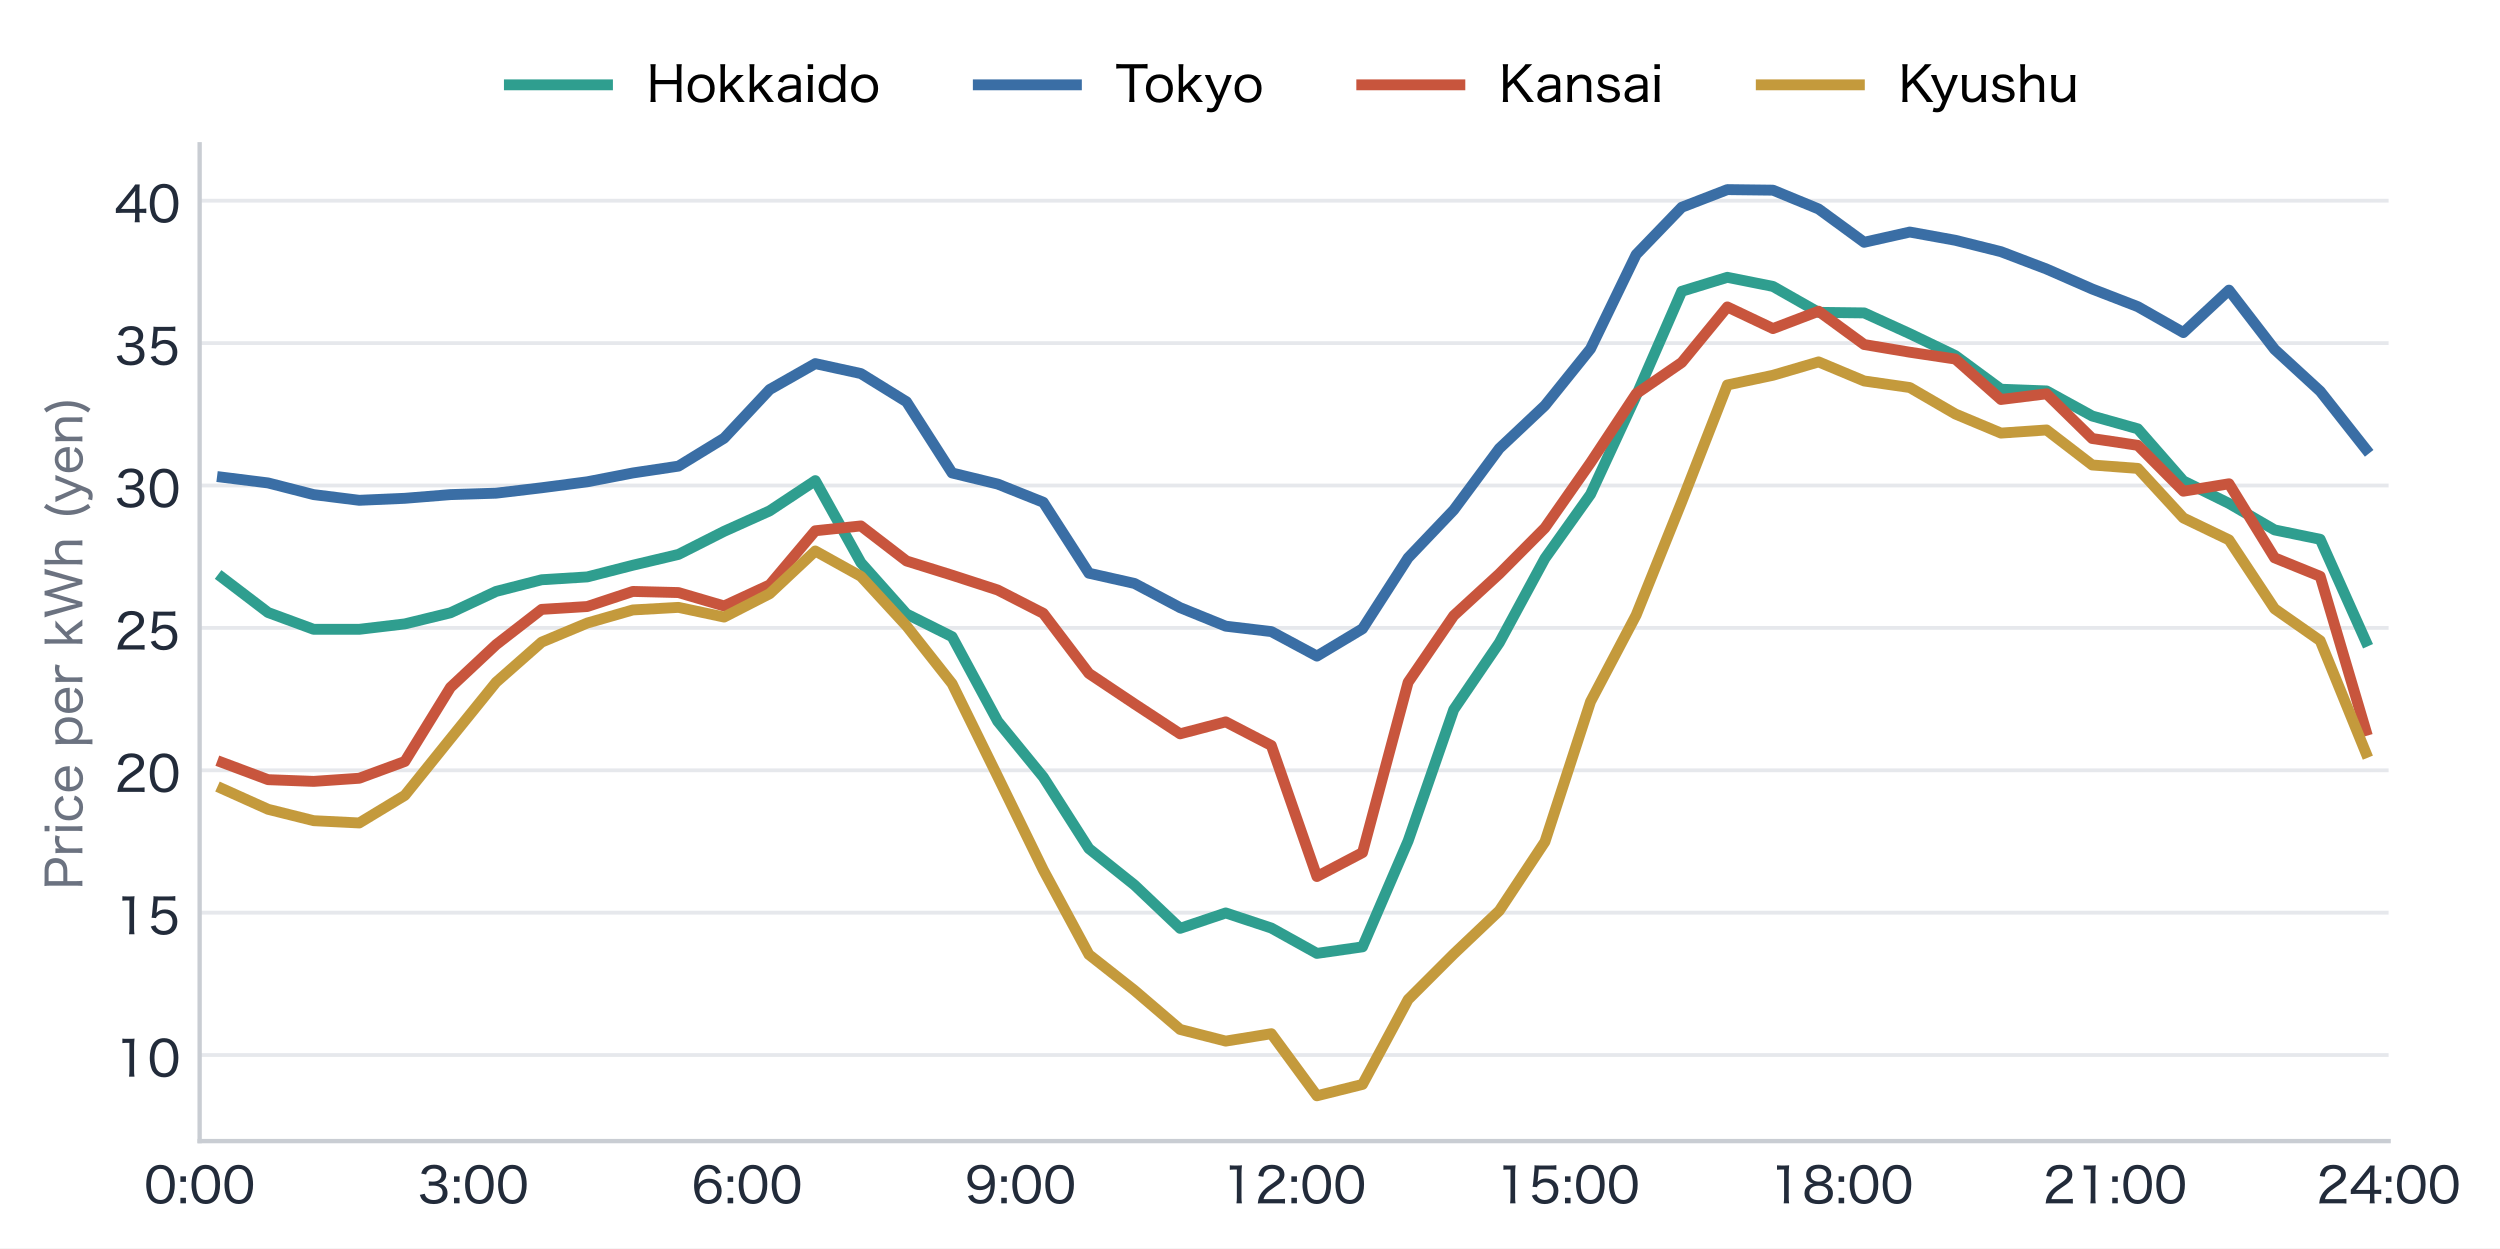
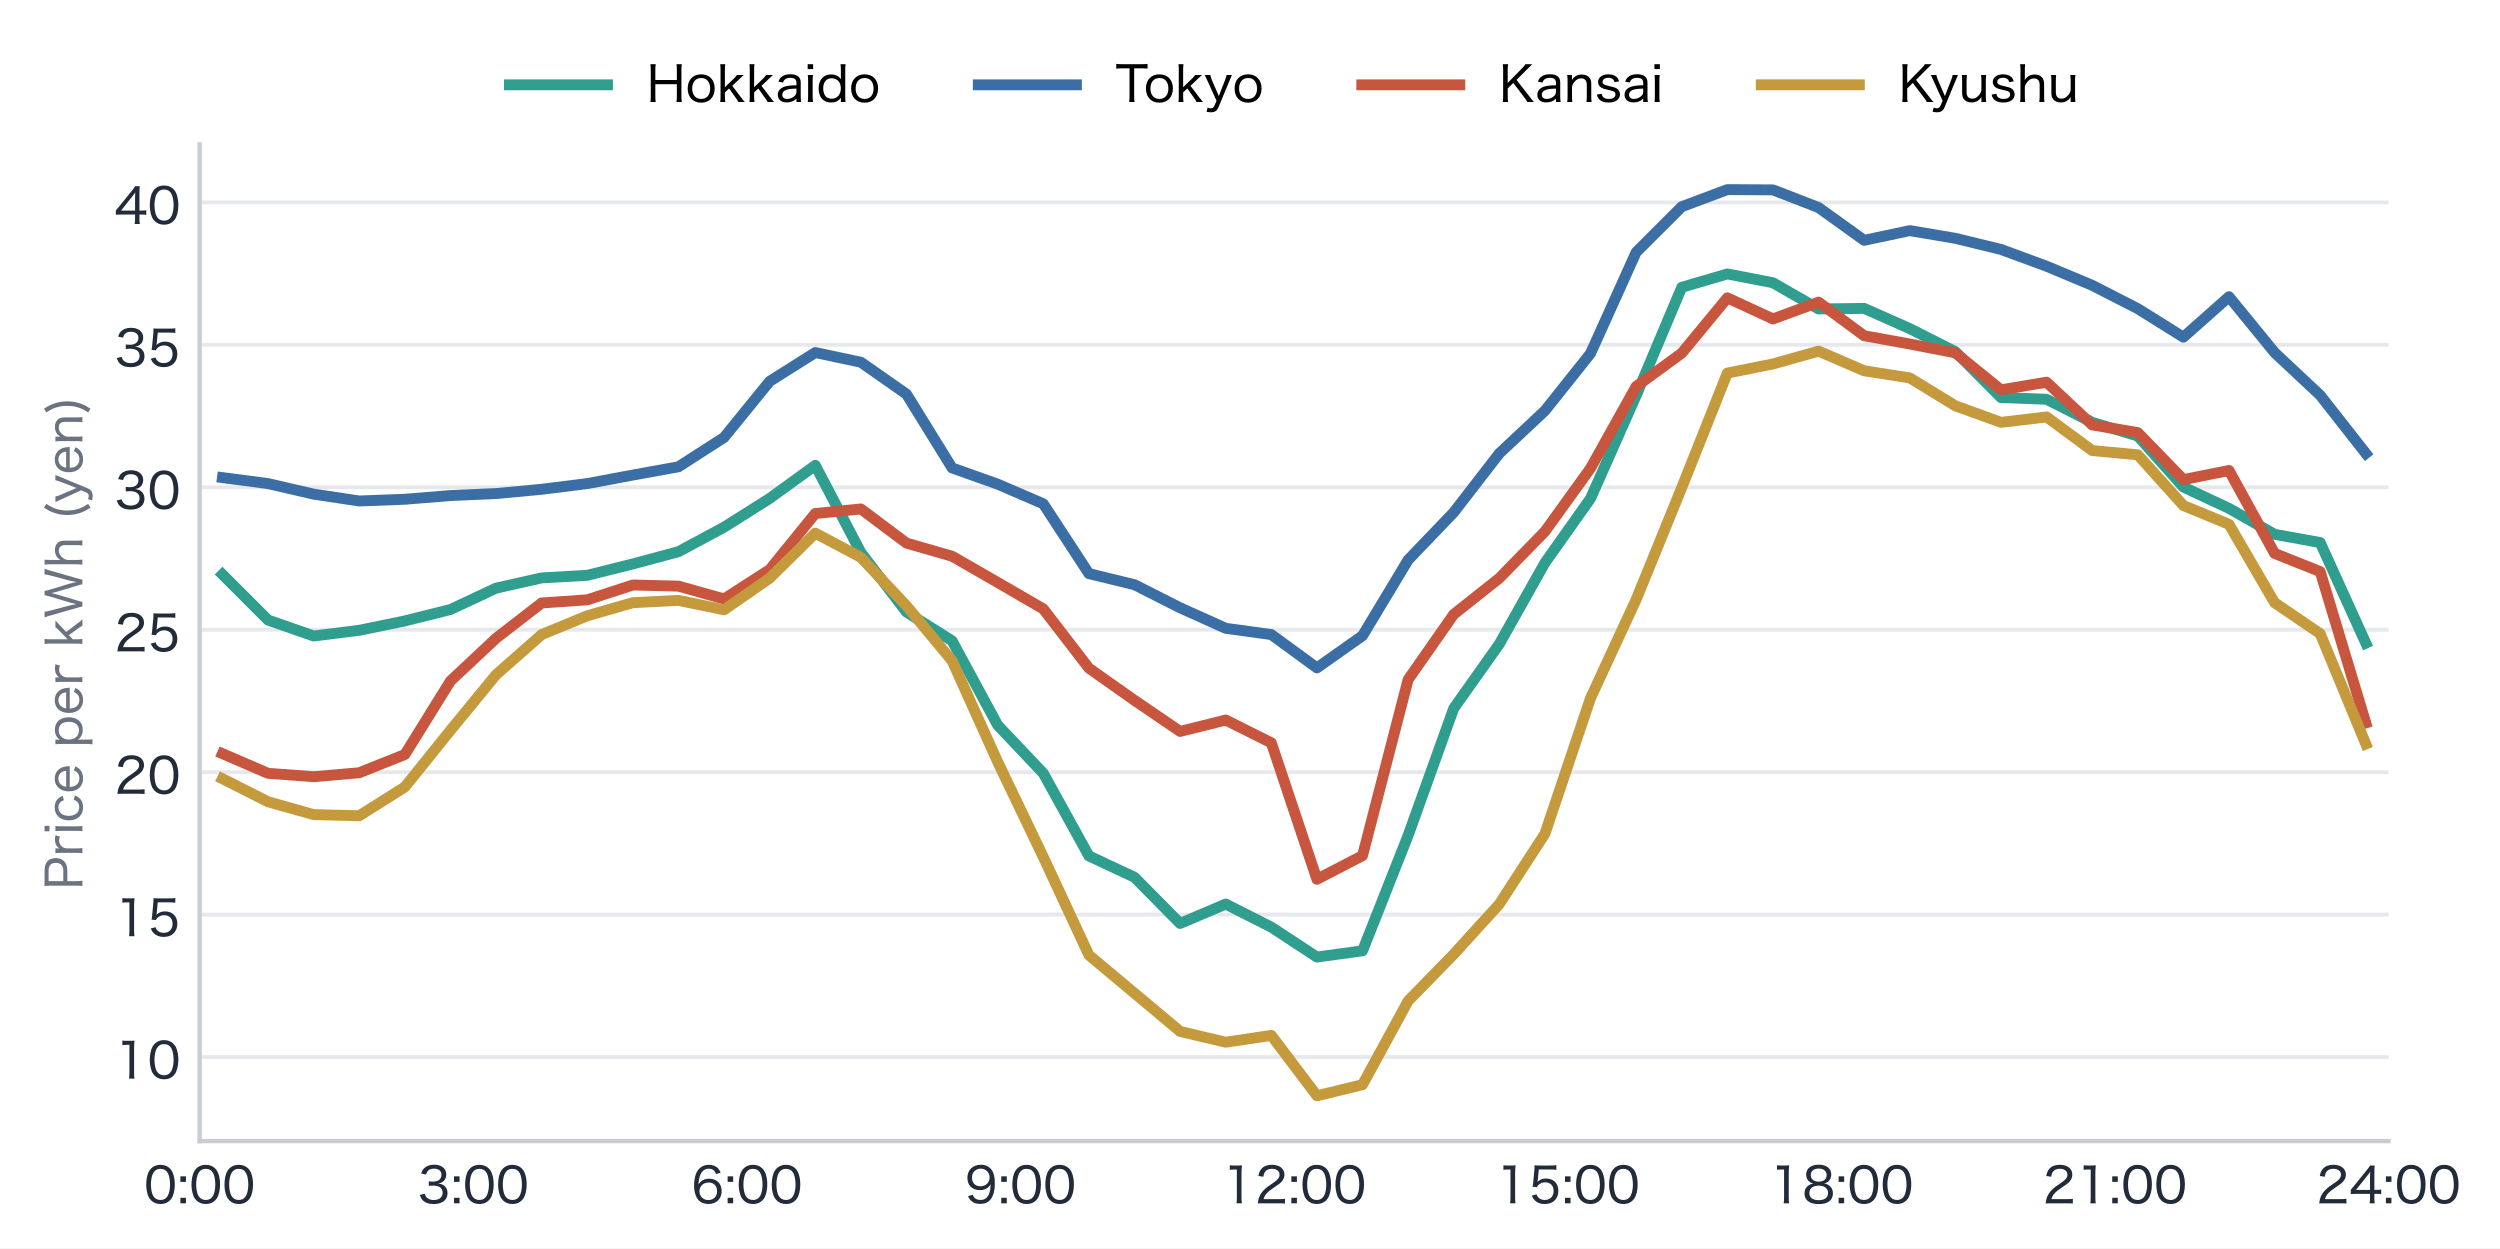
<svg xmlns="http://www.w3.org/2000/svg" xmlns:xlink="http://www.w3.org/1999/xlink" width="458.849pt" height="229.136pt" viewBox="0 0 458.849 229.136" version="1.1">
  <defs>
    <style type="text/css">*{stroke-linejoin: round; stroke-linecap: butt}</style>
  </defs>
  <g id="figure_1">
    <g id="patch_1">
      <path d="M 0 229.136  L 458.849 229.136  L 458.849 0  L 0 0  z " style="fill: #ffffff" />
    </g>
    <g id="axes_1">
      <g id="patch_2">
        <path d="M 36.642 209.436  L 438.402 209.436  L 438.402 26.484  L 36.642 26.484  z " style="fill: #ffffff" />
      </g>
      <g id="matplotlib.axis_1">
        <g id="xtick_1">
          <g id="line2d_1" />
          <g id="text_1">
            <g style="fill: #222b3a" transform="translate(26.43164 220.8558) scale(0.09 -0.09)">
              <defs>
                <path id="HiraginoSans-W4-11" d="M 2144 -90  C 2758 -90 3232 141 3565 602  C 3846 998 4019 1696 4019 2464  C 4019 3002 3936 3501 3770 3949  C 3693 4160 3558 4371 3379 4550  C 3078 4858 2650 5024 2157 5024  C 1498 5024 986 4742 666 4205  C 435 3834 288 3142 288 2458  C 288 1939 371 1434 538 986  C 614 768 749 563 928 384  C 1242 70 1651 -90 2144 -90  z M 2144 4499  C 2592 4499 2918 4307 3123 3923  C 3283 3629 3398 3014 3398 2470  C 3398 2022 3341 1619 3213 1235  C 3155 1043 3046 870 2912 730  C 2726 538 2458 435 2150 435  C 1734 435 1414 614 1197 973  C 1024 1261 902 1875 902 2451  C 902 2906 966 3328 1088 3699  C 1139 3866 1235 4026 1370 4173  C 1568 4397 1818 4499 2144 4499  z " transform="scale(0.015625)" />
                <path id="HiraginoSans-W4-1b" d="M 1165 3520  L 442 3520  L 442 2797  L 1165 2797  L 1165 3520  z M 1165 0  L 1165 723  L 442 723  L 442 0  L 1165 0  z " transform="scale(0.015625)" />
              </defs>
              <use xlink:href="#HiraginoSans-W4-11" />
              <use xlink:href="#HiraginoSans-W4-1b" transform="translate(67.29688 0)" />
              <use xlink:href="#HiraginoSans-W4-11" transform="translate(92.29688 0)" />
              <use xlink:href="#HiraginoSans-W4-11" transform="translate(159.5938 0)" />
            </g>
          </g>
        </g>
        <g id="xtick_2">
          <g id="line2d_2" />
          <g id="text_2">
            <g style="fill: #222b3a" transform="translate(76.65164 220.8558) scale(0.09 -0.09)">
              <defs>
                <path id="HiraginoSans-W4-14" d="M 282 1101  C 397 768 474 621 621 448  C 934 90 1434 -96 2112 -96  C 2720 -96 3213 70 3533 384  C 3770 614 3904 954 3904 1306  C 3904 1677 3802 1958 3597 2182  C 3379 2419 3130 2528 2688 2586  C 2995 2650 3130 2701 3290 2816  C 3578 3021 3738 3366 3738 3757  C 3738 4538 3117 5043 2157 5043  C 1594 5043 1146 4883 845 4576  C 666 4390 582 4237 467 3891  L 1107 3757  C 1171 3981 1216 4083 1306 4192  C 1478 4416 1741 4525 2125 4525  C 2746 4525 3110 4224 3110 3725  C 3110 3482 3021 3264 2867 3110  C 2669 2918 2374 2829 1965 2829  C 1779 2829 1613 2842 1459 2861  L 1459 2272  C 1651 2298 1811 2310 2003 2310  C 2829 2310 3264 1990 3264 1376  C 3264 794 2816 429 2106 429  C 1779 429 1510 506 1293 666  C 1107 800 1024 928 928 1248  L 282 1101  z " transform="scale(0.015625)" />
              </defs>
              <use xlink:href="#HiraginoSans-W4-14" />
              <use xlink:href="#HiraginoSans-W4-1b" transform="translate(67.29688 0)" />
              <use xlink:href="#HiraginoSans-W4-11" transform="translate(92.29688 0)" />
              <use xlink:href="#HiraginoSans-W4-11" transform="translate(159.5938 0)" />
            </g>
          </g>
        </g>
        <g id="xtick_3">
          <g id="line2d_3" />
          <g id="text_3">
            <g style="fill: #222b3a" transform="translate(126.8716 220.8558) scale(0.09 -0.09)">
              <defs>
                <path id="HiraginoSans-W4-17" d="M 3846 3994  C 3706 4301 3616 4442 3462 4602  C 3187 4877 2784 5024 2304 5024  C 1683 5024 1222 4794 864 4307  C 557 3891 371 3162 371 2355  C 371 1446 614 704 1043 320  C 1331 58 1773 -90 2253 -90  C 3277 -90 3968 589 3968 1587  C 3968 2586 3334 3213 2323 3213  C 1894 3213 1568 3104 1274 2854  C 1133 2739 1062 2656 941 2458  C 979 3085 1043 3392 1210 3763  C 1434 4262 1798 4518 2285 4518  C 2765 4518 3040 4314 3238 3821  L 3846 3994  z M 2266 2714  C 2950 2714 3366 2285 3366 1574  C 3366 1325 3309 1088 3206 922  C 3008 614 2643 422 2234 422  C 1568 422 1069 915 1069 1574  C 1069 2234 1574 2714 2266 2714  z " transform="scale(0.015625)" />
              </defs>
              <use xlink:href="#HiraginoSans-W4-17" />
              <use xlink:href="#HiraginoSans-W4-1b" transform="translate(67.29688 0)" />
              <use xlink:href="#HiraginoSans-W4-11" transform="translate(92.29688 0)" />
              <use xlink:href="#HiraginoSans-W4-11" transform="translate(159.5938 0)" />
            </g>
          </g>
        </g>
        <g id="xtick_4">
          <g id="line2d_4" />
          <g id="text_4">
            <g style="fill: #222b3a" transform="translate(177.0916 220.8558) scale(0.09 -0.09)">
              <defs>
                <path id="HiraginoSans-W4-1a" d="M 410 934  C 582 576 698 422 896 262  C 1178 32 1542 -77 2003 -77  C 2586 -77 3014 102 3341 486  C 3712 928 3910 1664 3910 2624  C 3910 3302 3814 3821 3610 4186  C 3315 4723 2765 5037 2118 5037  C 1030 5037 326 4358 326 3315  C 326 2861 486 2438 768 2157  C 1050 1875 1472 1722 1958 1722  C 2426 1722 2765 1843 3085 2125  C 3213 2240 3270 2310 3366 2483  C 3354 2189 3334 1958 3315 1818  C 3270 1517 3168 1216 3046 1011  C 2816 621 2496 435 2042 435  C 1702 435 1427 538 1254 723  C 1158 826 1114 915 1037 1120  L 410 934  z M 2029 2221  C 1357 2221 928 2662 928 3360  C 928 3706 1030 3981 1248 4192  C 1459 4403 1754 4525 2067 4525  C 2733 4525 3232 4032 3232 3366  C 3232 2707 2720 2221 2029 2221  z " transform="scale(0.015625)" />
              </defs>
              <use xlink:href="#HiraginoSans-W4-1a" />
              <use xlink:href="#HiraginoSans-W4-1b" transform="translate(67.29688 0)" />
              <use xlink:href="#HiraginoSans-W4-11" transform="translate(92.29688 0)" />
              <use xlink:href="#HiraginoSans-W4-11" transform="translate(159.5938 0)" />
            </g>
          </g>
        </g>
        <g id="xtick_5">
          <g id="line2d_5" />
          <g id="text_5">
            <g style="fill: #222b3a" transform="translate(224.2833 220.8558) scale(0.09 -0.09)">
              <defs>
                <path id="HiraginoSans-W4-12" d="M 1018 4371  C 1222 4397 1389 4410 1606 4410  L 1939 4410  L 1939 755  C 1939 454 1926 237 1888 0  L 2598 0  C 2560 250 2547 448 2547 755  L 2547 3904  C 2547 4256 2566 4582 2605 4966  C 2387 4941 2278 4934 2035 4934  L 1581 4934  C 1325 4934 1197 4941 1018 4966  L 1018 4371  z " transform="scale(0.015625)" />
                <path id="HiraginoSans-W4-13" d="M 3078 0  C 3424 0 3642 -6 3917 -32  L 3917 589  C 3693 557 3430 544 3091 544  L 1114 544  C 1280 1114 1606 1478 2451 2042  C 3181 2528 3341 2656 3546 2912  C 3738 3142 3846 3443 3846 3744  C 3846 4525 3200 5030 2202 5030  C 1613 5030 1158 4858 858 4518  C 640 4269 531 4026 442 3565  L 1088 3469  C 1139 3782 1190 3936 1306 4102  C 1491 4371 1792 4506 2208 4506  C 2816 4506 3206 4211 3206 3744  C 3206 3360 2995 3085 2387 2675  C 1754 2246 1600 2138 1389 1952  C 979 1594 710 1229 544 806  C 448 563 429 461 365 -26  C 576 -6 678 0 1107 0  L 3078 0  z " transform="scale(0.015625)" />
              </defs>
              <use xlink:href="#HiraginoSans-W4-12" />
              <use xlink:href="#HiraginoSans-W4-13" transform="translate(67.29688 0)" />
              <use xlink:href="#HiraginoSans-W4-1b" transform="translate(134.5938 0)" />
              <use xlink:href="#HiraginoSans-W4-11" transform="translate(159.5938 0)" />
              <use xlink:href="#HiraginoSans-W4-11" transform="translate(226.8906 0)" />
            </g>
          </g>
        </g>
        <g id="xtick_6">
          <g id="line2d_6" />
          <g id="text_6">
            <g style="fill: #222b3a" transform="translate(274.5033 220.8558) scale(0.09 -0.09)">
              <defs>
                <path id="HiraginoSans-W4-16" d="M 1331 4416  L 2835 4416  C 3155 4416 3366 4403 3622 4365  L 3622 4986  C 3360 4947 3206 4934 2829 4934  L 1446 4934  C 1082 4934 954 4941 762 4966  C 774 4768 774 4762 774 4742  C 774 4563 774 4518 749 4307  L 608 2822  C 589 2566 570 2445 518 2157  L 1088 2106  C 1146 2240 1178 2291 1261 2374  C 1485 2605 1811 2739 2131 2739  C 2842 2739 3264 2317 3264 1613  C 3264 902 2803 435 2106 435  C 1747 435 1440 563 1235 794  C 1146 902 1101 986 1037 1171  L 410 1005  C 557 685 646 544 813 378  C 1133 64 1562 -96 2099 -96  C 3194 -96 3885 576 3885 1638  C 3885 2605 3245 3238 2272 3238  C 1830 3238 1472 3098 1158 2803  C 1197 2982 1197 2982 1203 3091  L 1331 4416  z " transform="scale(0.015625)" />
              </defs>
              <use xlink:href="#HiraginoSans-W4-12" />
              <use xlink:href="#HiraginoSans-W4-16" transform="translate(67.29688 0)" />
              <use xlink:href="#HiraginoSans-W4-1b" transform="translate(134.5938 0)" />
              <use xlink:href="#HiraginoSans-W4-11" transform="translate(159.5938 0)" />
              <use xlink:href="#HiraginoSans-W4-11" transform="translate(226.8906 0)" />
            </g>
          </g>
        </g>
        <g id="xtick_7">
          <g id="line2d_7" />
          <g id="text_7">
            <g style="fill: #222b3a" transform="translate(324.7233 220.8558) scale(0.09 -0.09)">
              <defs>
                <path id="HiraginoSans-W4-19" d="M 1446 2586  C 1203 2547 1056 2490 851 2355  C 480 2106 294 1754 294 1299  C 294 397 966 -102 2163 -102  C 3347 -102 4006 397 4006 1299  C 4006 1728 3853 2061 3539 2304  C 3322 2470 3136 2547 2867 2586  C 3437 2714 3789 3162 3789 3757  C 3789 4550 3162 5043 2150 5043  C 1146 5043 512 4544 512 3750  C 512 3162 877 2701 1446 2586  z M 2150 4538  C 2784 4538 3187 4211 3187 3699  C 3187 3155 2797 2829 2157 2829  C 1510 2829 1114 3162 1114 3699  C 1114 4211 1523 4538 2150 4538  z M 2157 2304  C 2912 2304 3373 1939 3373 1344  C 3373 749 2925 410 2144 410  C 1376 410 928 749 928 1338  C 928 1939 1389 2304 2157 2304  z " transform="scale(0.015625)" />
              </defs>
              <use xlink:href="#HiraginoSans-W4-12" />
              <use xlink:href="#HiraginoSans-W4-19" transform="translate(67.29688 0)" />
              <use xlink:href="#HiraginoSans-W4-1b" transform="translate(134.5938 0)" />
              <use xlink:href="#HiraginoSans-W4-11" transform="translate(159.5938 0)" />
              <use xlink:href="#HiraginoSans-W4-11" transform="translate(226.8906 0)" />
            </g>
          </g>
        </g>
        <g id="xtick_8">
          <g id="line2d_8" />
          <g id="text_8">
            <g style="fill: #222b3a" transform="translate(374.9433 220.8558) scale(0.09 -0.09)">
              <use xlink:href="#HiraginoSans-W4-13" />
              <use xlink:href="#HiraginoSans-W4-12" transform="translate(67.29688 0)" />
              <use xlink:href="#HiraginoSans-W4-1b" transform="translate(134.5938 0)" />
              <use xlink:href="#HiraginoSans-W4-11" transform="translate(159.5938 0)" />
              <use xlink:href="#HiraginoSans-W4-11" transform="translate(226.8906 0)" />
            </g>
          </g>
        </g>
        <g id="xtick_9">
          <g id="line2d_9" />
          <g id="text_9">
            <g style="fill: #222b3a" transform="translate(425.1541 220.8558) scale(0.09 -0.09)">
              <defs>
                <path id="HiraginoSans-W4-15" d="M 179 1210  C 403 1229 589 1235 954 1235  L 2688 1235  L 2688 710  C 2688 410 2675 218 2630 0  L 3309 0  C 3270 230 3258 390 3258 704  L 3258 1235  L 3494 1235  C 3763 1235 3910 1222 4154 1190  L 4154 1798  C 3917 1766 3750 1754 3494 1754  L 3258 1754  L 3258 3853  C 3258 4358 3264 4544 3296 4934  L 2701 4934  C 2560 4704 2445 4550 2214 4269  L 621 2298  C 467 2099 326 1939 179 1773  L 179 1210  z M 2688 1747  L 858 1747  L 2259 3514  C 2464 3763 2592 3936 2720 4128  C 2694 3814 2688 3622 2688 3283  L 2688 1747  z " transform="scale(0.015625)" />
              </defs>
              <use xlink:href="#HiraginoSans-W4-13" />
              <use xlink:href="#HiraginoSans-W4-15" transform="translate(67.29688 0)" />
              <use xlink:href="#HiraginoSans-W4-1b" transform="translate(134.7969 0)" />
              <use xlink:href="#HiraginoSans-W4-11" transform="translate(159.7969 0)" />
              <use xlink:href="#HiraginoSans-W4-11" transform="translate(227.0938 0)" />
            </g>
          </g>
        </g>
      </g>
      <g id="matplotlib.axis_2">
        <g id="ytick_1">
          <g id="line2d_10">
-             <path d="M 36.642 193.645  L 438.402 193.645  " clip-path="url(#pf0a5343782)" style="fill: none; stroke: #e6e8ec; stroke-width: 0.7; stroke-linecap: square" />
+             <path d="M 36.642 194.009  L 438.402 194.009  " clip-path="url(#pf0a5343782)" style="fill: none; stroke: #e6e8ec; stroke-width: 0.7; stroke-linecap: square" />
          </g>
          <g id="line2d_11" />
          <g id="text_10">
-             <g style="fill: #222b3a" transform="translate(21.02828 197.6053) scale(0.09 -0.09)">
+             <g style="fill: #222b3a" transform="translate(21.02828 197.9689) scale(0.09 -0.09)">
              <use xlink:href="#HiraginoSans-W4-12" />
              <use xlink:href="#HiraginoSans-W4-11" transform="translate(67.29688 0)" />
            </g>
          </g>
        </g>
        <g id="ytick_2">
          <g id="line2d_12">
-             <path d="M 36.642 167.511  L 438.402 167.511  " clip-path="url(#pf0a5343782)" style="fill: none; stroke: #e6e8ec; stroke-width: 0.7; stroke-linecap: square" />
+             <path d="M 36.642 167.866  L 438.402 167.866  " clip-path="url(#pf0a5343782)" style="fill: none; stroke: #e6e8ec; stroke-width: 0.7; stroke-linecap: square" />
          </g>
          <g id="line2d_13" />
          <g id="text_11">
-             <g style="fill: #222b3a" transform="translate(21.02828 171.4708) scale(0.09 -0.09)">
+             <g style="fill: #222b3a" transform="translate(21.02828 171.8262) scale(0.09 -0.09)">
              <use xlink:href="#HiraginoSans-W4-12" />
              <use xlink:href="#HiraginoSans-W4-16" transform="translate(67.29688 0)" />
            </g>
          </g>
        </g>
        <g id="ytick_3">
          <g id="line2d_14">
-             <path d="M 36.642 141.376  L 438.402 141.376  " clip-path="url(#pf0a5343782)" style="fill: none; stroke: #e6e8ec; stroke-width: 0.7; stroke-linecap: square" />
+             <path d="M 36.642 141.723  L 438.402 141.723  " clip-path="url(#pf0a5343782)" style="fill: none; stroke: #e6e8ec; stroke-width: 0.7; stroke-linecap: square" />
          </g>
          <g id="line2d_15" />
          <g id="text_12">
-             <g style="fill: #222b3a" transform="translate(21.02828 145.3363) scale(0.09 -0.09)">
+             <g style="fill: #222b3a" transform="translate(21.02828 145.6835) scale(0.09 -0.09)">
              <use xlink:href="#HiraginoSans-W4-13" />
              <use xlink:href="#HiraginoSans-W4-11" transform="translate(67.29688 0)" />
            </g>
          </g>
        </g>
        <g id="ytick_4">
          <g id="line2d_16">
-             <path d="M 36.642 115.242  L 438.402 115.242  " clip-path="url(#pf0a5343782)" style="fill: none; stroke: #e6e8ec; stroke-width: 0.7; stroke-linecap: square" />
+             <path d="M 36.642 115.581  L 438.402 115.581  " clip-path="url(#pf0a5343782)" style="fill: none; stroke: #e6e8ec; stroke-width: 0.7; stroke-linecap: square" />
          </g>
          <g id="line2d_17" />
          <g id="text_13">
-             <g style="fill: #222b3a" transform="translate(21.02828 119.2018) scale(0.09 -0.09)">
+             <g style="fill: #222b3a" transform="translate(21.02828 119.5408) scale(0.09 -0.09)">
              <use xlink:href="#HiraginoSans-W4-13" />
              <use xlink:href="#HiraginoSans-W4-16" transform="translate(67.29688 0)" />
            </g>
          </g>
        </g>
        <g id="ytick_5">
          <g id="line2d_18">
-             <path d="M 36.642 89.107  L 438.402 89.107  " clip-path="url(#pf0a5343782)" style="fill: none; stroke: #e6e8ec; stroke-width: 0.7; stroke-linecap: square" />
+             <path d="M 36.642 89.438  L 438.402 89.438  " clip-path="url(#pf0a5343782)" style="fill: none; stroke: #e6e8ec; stroke-width: 0.7; stroke-linecap: square" />
          </g>
          <g id="line2d_19" />
          <g id="text_14">
-             <g style="fill: #222b3a" transform="translate(21.02828 93.06727) scale(0.09 -0.09)">
+             <g style="fill: #222b3a" transform="translate(21.02828 93.39805) scale(0.09 -0.09)">
              <use xlink:href="#HiraginoSans-W4-14" />
              <use xlink:href="#HiraginoSans-W4-11" transform="translate(67.29688 0)" />
            </g>
          </g>
        </g>
        <g id="ytick_6">
          <g id="line2d_20">
-             <path d="M 36.642 62.973  L 438.402 62.973  " clip-path="url(#pf0a5343782)" style="fill: none; stroke: #e6e8ec; stroke-width: 0.7; stroke-linecap: square" />
+             <path d="M 36.642 63.295  L 438.402 63.295  " clip-path="url(#pf0a5343782)" style="fill: none; stroke: #e6e8ec; stroke-width: 0.7; stroke-linecap: square" />
          </g>
          <g id="line2d_21" />
          <g id="text_15">
-             <g style="fill: #222b3a" transform="translate(21.02828 66.93276) scale(0.09 -0.09)">
+             <g style="fill: #222b3a" transform="translate(21.02828 67.25533) scale(0.09 -0.09)">
              <use xlink:href="#HiraginoSans-W4-14" />
              <use xlink:href="#HiraginoSans-W4-16" transform="translate(67.29688 0)" />
            </g>
          </g>
        </g>
        <g id="ytick_7">
          <g id="line2d_22">
-             <path d="M 36.642 36.838  L 438.402 36.838  " clip-path="url(#pf0a5343782)" style="fill: none; stroke: #e6e8ec; stroke-width: 0.7; stroke-linecap: square" />
+             <path d="M 36.642 37.153  L 438.402 37.153  " clip-path="url(#pf0a5343782)" style="fill: none; stroke: #e6e8ec; stroke-width: 0.7; stroke-linecap: square" />
          </g>
          <g id="line2d_23" />
          <g id="text_16">
-             <g style="fill: #222b3a" transform="translate(21.01 40.79825) scale(0.09 -0.09)">
+             <g style="fill: #222b3a" transform="translate(21.01 41.11261) scale(0.09 -0.09)">
              <use xlink:href="#HiraginoSans-W4-15" />
              <use xlink:href="#HiraginoSans-W4-11" transform="translate(67.5 0)" />
            </g>
          </g>
        </g>
        <g id="text_17">
          <g style="fill: #6b7280" transform="translate(15.12 163.3015) rotate(-90) scale(0.09 -0.09)">
            <defs>
              <path id="HiraginoSans-W4-31" d="M 1178 0  C 1139 230 1126 435 1126 755  L 1126 1965  L 2496 1965  C 3533 1965 4128 2522 4128 3494  C 4128 4416 3558 4934 2528 4934  L 1210 4934  C 909 4934 710 4941 480 4954  C 518 4678 531 4480 531 4198  L 531 749  C 531 429 518 243 480 0  L 1178 0  z M 1126 2490  L 1126 4410  L 2496 4410  C 3162 4410 3507 4083 3507 3469  C 3507 2842 3142 2490 2496 2490  L 1126 2490  z " transform="scale(0.015625)" />
              <path id="HiraginoSans-W4-53" d="M 2784 3520  C 2522 3565 2394 3578 2195 3578  C 1862 3578 1568 3488 1350 3315  C 1242 3238 1165 3142 1056 2976  C 1062 3027 1062 3040 1069 3085  C 1069 3104 1069 3117 1069 3130  C 1069 3162 1069 3181 1069 3187  L 1069 3520  L 442 3520  C 474 3283 486 3104 486 2765  L 486 755  C 486 467 480 314 442 0  L 1114 0  C 1082 262 1069 448 1069 755  L 1069 2022  C 1101 2317 1158 2470 1312 2669  C 1504 2912 1760 3034 2093 3034  C 2259 3034 2381 3014 2618 2938  L 2784 3520  z " transform="scale(0.015625)" />
              <path id="HiraginoSans-W4-4a" d="M 442 4934  L 442 4294  L 1152 4294  L 1152 4934  L 442 4934  z M 454 3520  C 486 3296 499 3085 499 2765  L 499 755  C 499 461 486 282 454 0  L 1133 0  C 1101 269 1088 448 1088 755  L 1088 2758  C 1088 3104 1101 3290 1133 3520  L 454 3520  z " transform="scale(0.015625)" />
              <path id="HiraginoSans-W4-44" d="M 3475 2573  C 3405 2758 3347 2867 3251 3002  C 2970 3405 2522 3616 1965 3616  C 947 3616 282 2874 282 1747  C 282 627 954 -90 1990 -90  C 2534 -90 2970 102 3258 480  C 3366 621 3430 742 3520 986  L 2950 1126  C 2899 966 2867 890 2816 806  C 2650 550 2362 410 2010 410  C 1312 410 870 934 870 1760  C 870 2598 1299 3130 1984 3130  C 2438 3130 2739 2899 2912 2413  L 3475 2573  z " transform="scale(0.015625)" />
              <path id="HiraginoSans-W4-46" d="M 3578 1651  C 3558 1971 3546 2106 3533 2170  C 3405 3066 2797 3610 1933 3610  C 934 3610 282 2880 282 1760  C 282 621 941 -96 1978 -96  C 2470 -96 2880 64 3187 371  C 3341 518 3424 646 3546 915  L 3008 1114  C 2944 928 2899 845 2803 742  C 2605 512 2323 390 1984 390  C 1613 390 1312 531 1114 800  C 947 1024 883 1235 858 1651  L 3578 1651  z M 877 2118  C 915 2349 947 2451 1037 2605  C 1229 2944 1542 3130 1920 3130  C 2221 3130 2464 3040 2656 2854  C 2842 2669 2938 2451 2976 2118  L 877 2118  z " transform="scale(0.015625)" />
              <path id="HiraginoSans-W4-1" transform="scale(0.015625)" />
              <path id="HiraginoSans-W4-51" d="M 1101 -1312  C 1069 -1075 1056 -877 1056 -550  L 1056 128  C 1056 301 1050 397 1037 570  C 1363 154 1792 -51 2349 -51  C 3334 -51 3968 659 3968 1773  C 3968 2906 3354 3590 2336 3590  C 1766 3590 1344 3379 1037 2944  C 1050 3078 1050 3117 1050 3194  L 1050 3520  L 442 3520  C 474 3277 486 3078 486 2752  L 486 -557  C 486 -845 474 -1056 442 -1312  L 1101 -1312  z M 2272 442  C 1952 442 1626 570 1421 781  C 1197 1005 1062 1376 1062 1766  C 1062 2547 1555 3091 2278 3091  C 2976 3091 3373 2611 3373 1773  C 3373 941 2957 442 2272 442  z " transform="scale(0.015625)" />
              <path id="HiraginoSans-W4-4c" d="M 442 4934  C 474 4698 486 4518 486 4179  L 486 755  C 486 429 474 224 442 0  L 1101 0  C 1069 224 1056 442 1056 742  L 1056 1254  L 1600 1766  L 2400 640  C 2669 269 2733 166 2810 0  L 3654 0  C 3507 147 3482 179 3091 691  L 2010 2112  L 2906 2957  C 2912 2963 2957 3008 3021 3066  C 3110 3155 3187 3226 3251 3283  C 3424 3437 3424 3437 3514 3520  L 2624 3520  C 2534 3373 2426 3258 2157 2995  L 1056 1926  L 1056 4179  C 1056 4518 1069 4704 1101 4934  L 442 4934  z " transform="scale(0.015625)" />
              <path id="HiraginoSans-W4-38" d="M 2982 4934  C 2970 4787 2912 4544 2842 4301  L 2016 1555  C 1984 1459 1882 1024 1837 787  C 1773 1120 1702 1453 1670 1574  L 960 4262  C 890 4525 851 4736 838 4934  L 83 4934  C 179 4723 237 4557 339 4198  L 1357 646  C 1504 134 1504 134 1530 0  L 2125 0  C 2150 160 2189 301 2285 627  L 3078 3283  C 3130 3456 3200 3725 3270 4045  C 3322 3776 3379 3539 3456 3283  L 4256 627  C 4326 410 4397 128 4416 0  L 5018 0  C 5043 134 5043 134 5184 646  L 6202 4198  C 6304 4563 6355 4710 6451 4934  L 5702 4934  C 5696 4755 5651 4512 5587 4262  L 4877 1581  C 4858 1517 4800 1254 4710 787  C 4602 1267 4550 1485 4518 1594  L 3699 4301  C 3629 4544 3578 4762 3552 4934  L 2982 4934  z " transform="scale(0.015625)" />
              <path id="HiraginoSans-W4-49" d="M 1107 0  C 1075 256 1062 474 1062 755  L 1062 2003  C 1139 2272 1229 2438 1402 2643  C 1645 2931 1933 3078 2259 3078  C 2490 3078 2682 3002 2810 2861  C 2931 2726 2995 2522 2995 2240  L 2995 755  C 2995 422 2982 224 2944 0  L 3622 0  C 3590 230 3578 448 3578 749  L 3578 2362  C 3578 3130 3123 3584 2355 3584  C 1773 3584 1357 3347 1043 2854  C 1056 3046 1062 3066 1062 3168  L 1062 4173  C 1062 4512 1069 4691 1107 4934  L 442 4934  C 480 4691 493 4512 493 4179  L 493 755  C 493 422 480 250 442 0  L 1107 0  z " transform="scale(0.015625)" />
              <path id="HiraginoSans-W4-9" d="M 2195 -749  C 1830 -198 1683 90 1542 538  C 1402 986 1331 1472 1331 1978  C 1331 2483 1402 2963 1542 3411  C 1683 3859 1830 4147 2195 4698  L 1715 5018  C 1350 4461 1197 4173 1037 3712  C 838 3155 742 2579 742 1978  C 742 1376 838 794 1037 243  C 1197 -218 1350 -512 1715 -1062  L 2195 -749  z " transform="scale(0.015625)" />
              <path id="HiraginoSans-W4-5a" d="M 1600 154  L 1325 -486  C 1229 -710 1069 -832 858 -832  C 730 -832 621 -800 442 -717  L 301 -1274  C 550 -1325 710 -1344 864 -1344  C 1357 -1344 1664 -1146 1843 -717  L 3283 2758  C 3462 3181 3571 3437 3603 3520  L 2912 3520  C 2880 3334 2829 3168 2694 2816  L 1901 768  L 1011 2822  C 902 3072 819 3341 787 3520  L 64 3520  C 134 3386 134 3386 422 2758  L 1600 154  z " transform="scale(0.015625)" />
              <path id="HiraginoSans-W4-4f" d="M 1114 0  C 1082 256 1069 474 1069 755  L 1069 2010  C 1139 2272 1222 2426 1395 2630  C 1658 2944 1933 3085 2266 3085  C 2752 3085 3002 2797 3002 2234  L 3002 755  C 3002 454 2989 269 2957 0  L 3629 0  C 3597 218 3584 416 3584 749  L 3584 2323  C 3584 2662 3520 2912 3392 3110  C 3181 3418 2816 3584 2349 3584  C 1779 3584 1376 3360 1056 2867  C 1069 3027 1069 3059 1069 3142  L 1069 3520  L 442 3520  C 480 3264 493 3078 493 2765  L 493 755  C 493 429 480 256 442 0  L 1114 0  z " transform="scale(0.015625)" />
              <path id="HiraginoSans-W4-a" d="M 653 -1062  C 1018 -512 1171 -218 1331 243  C 1530 794 1626 1370 1626 1978  C 1626 2579 1530 3155 1331 3712  C 1171 4173 1018 4461 653 5018  L 173 4698  C 538 4147 685 3859 826 3411  C 966 2963 1037 2490 1037 1978  C 1037 1466 966 986 826 538  C 685 90 538 -198 173 -749  L 653 -1062  z " transform="scale(0.015625)" />
            </defs>
            <use xlink:href="#HiraginoSans-W4-31" />
            <use xlink:href="#HiraginoSans-W4-53" transform="translate(67.59375 0)" />
            <use xlink:href="#HiraginoSans-W4-4a" transform="translate(112.2969 0)" />
            <use xlink:href="#HiraginoSans-W4-44" transform="translate(137.0938 0)" />
            <use xlink:href="#HiraginoSans-W4-46" transform="translate(196.1875 0)" />
            <use xlink:href="#HiraginoSans-W4-1" transform="translate(256.3906 0)" />
            <use xlink:href="#HiraginoSans-W4-51" transform="translate(289.6875 0)" />
            <use xlink:href="#HiraginoSans-W4-46" transform="translate(356.0938 0)" />
            <use xlink:href="#HiraginoSans-W4-53" transform="translate(416.2969 0)" />
            <use xlink:href="#HiraginoSans-W4-1" transform="translate(461 0)" />
            <use xlink:href="#HiraginoSans-W4-4c" transform="translate(494.2969 0)" />
            <use xlink:href="#HiraginoSans-W4-38" transform="translate(553.8906 0)" />
            <use xlink:href="#HiraginoSans-W4-49" transform="translate(655.9844 0)" />
            <use xlink:href="#HiraginoSans-W4-1" transform="translate(719.2812 0)" />
            <use xlink:href="#HiraginoSans-W4-9" transform="translate(752.5781 0)" />
            <use xlink:href="#HiraginoSans-W4-5a" transform="translate(789.5781 0)" />
            <use xlink:href="#HiraginoSans-W4-46" transform="translate(846.9844 0)" />
            <use xlink:href="#HiraginoSans-W4-4f" transform="translate(907.1875 0)" />
            <use xlink:href="#HiraginoSans-W4-a" transform="translate(970.5938 0)" />
          </g>
        </g>
      </g>
      <g id="line2d_24">
-         <path d="M 40.827 106.042  L 49.197 112.419  L 57.567 115.503  L 65.937 115.503  L 74.307 114.51  L 82.677 112.472  L 91.047 108.551  L 99.417 106.408  L 107.787 105.886  L 116.157 103.743  L 124.527 101.756  L 132.897 97.523  L 141.267 93.759  L 149.637 88.219  L 158.007 103.272  L 166.377 112.681  L 174.747 116.862  L 183.117 132.386  L 191.487 142.631  L 199.857 155.75  L 208.227 162.441  L 216.597 170.386  L 224.967 167.563  L 233.337 170.333  L 241.707 174.985  L 250.077 173.783  L 258.447 154.339  L 266.817 130.243  L 275.187 117.96  L 283.557 102.488  L 291.927 90.728  L 300.297 72.643  L 308.667 53.46  L 317.037 50.899  L 325.407 52.571  L 333.777 57.328  L 342.147 57.432  L 350.517 61.248  L 358.887 65.273  L 367.257 71.44  L 375.627 71.754  L 383.997 76.354  L 392.367 78.706  L 400.737 88.271  L 409.107 92.4  L 417.477 97.261  L 425.847 98.986  L 434.217 117.698  " clip-path="url(#pf0a5343782)" style="fill: none; stroke: #2f9e8f; stroke-width: 2; stroke-linecap: square" />
+         <path d="M 40.827 105.437  L 49.197 113.803  L 57.567 116.731  L 65.937 115.685  L 74.307 113.96  L 82.677 111.869  L 91.047 107.947  L 99.417 106.065  L 107.787 105.594  L 116.157 103.503  L 124.527 101.255  L 132.897 96.758  L 141.267 91.477  L 149.637 85.412  L 158.007 101.411  L 166.377 112.339  L 174.747 117.62  L 183.117 133.096  L 191.487 141.933  L 199.857 157.095  L 208.227 161.017  L 216.597 169.487  L 224.967 165.932  L 233.337 170.167  L 241.707 175.657  L 250.077 174.506  L 258.447 153.331  L 266.817 130.012  L 275.187 118.195  L 283.557 103.294  L 291.927 91.477  L 300.297 72.602  L 308.667 52.734  L 317.037 50.276  L 325.407 51.897  L 333.777 56.707  L 342.147 56.603  L 350.517 60.315  L 358.887 64.55  L 367.257 72.968  L 375.627 73.282  L 383.997 77.517  L 392.367 80.027  L 400.737 89.386  L 409.107 93.307  L 417.477 98.065  L 425.847 99.581  L 434.217 118.038  " clip-path="url(#pf0a5343782)" style="fill: none; stroke: #2f9e8f; stroke-width: 2; stroke-linecap: square" />
      </g>
      <g id="line2d_25">
-         <path d="M 40.827 87.591  L 49.197 88.637  L 57.567 90.78  L 65.937 91.825  L 74.307 91.459  L 82.677 90.78  L 91.047 90.519  L 99.417 89.525  L 107.787 88.428  L 116.157 86.807  L 124.527 85.553  L 132.897 80.431  L 141.267 71.493  L 149.637 66.736  L 158.007 68.566  L 166.377 73.74  L 174.747 86.807  L 183.117 88.846  L 191.487 92.191  L 199.857 105.206  L 208.227 107.088  L 216.597 111.531  L 224.967 114.928  L 233.337 115.921  L 241.707 120.416  L 250.077 115.399  L 258.447 102.384  L 266.817 93.602  L 275.187 82.312  L 283.557 74.42  L 291.927 64.018  L 300.297 46.717  L 308.667 38.04  L 317.037 34.8  L 325.407 34.904  L 333.777 38.354  L 342.147 44.47  L 350.517 42.588  L 358.887 44.104  L 367.257 46.194  L 375.627 49.383  L 383.997 53.042  L 392.367 56.282  L 400.737 61.039  L 409.107 53.251  L 417.477 64.123  L 425.847 71.806  L 434.217 82.417  " clip-path="url(#pf0a5343782)" style="fill: none; stroke: #3a6ea5; stroke-width: 2; stroke-linecap: square" />
+         <path d="M 40.827 87.66  L 49.197 88.758  L 57.567 90.693  L 65.937 91.948  L 74.307 91.634  L 82.677 90.954  L 91.047 90.588  L 99.417 89.804  L 107.787 88.758  L 116.157 87.19  L 124.527 85.673  L 132.897 80.288  L 141.267 69.988  L 149.637 64.707  L 158.007 66.485  L 166.377 72.341  L 174.747 85.883  L 183.117 88.863  L 191.487 92.471  L 199.857 105.281  L 208.227 107.32  L 216.597 111.555  L 224.967 115.319  L 233.337 116.47  L 241.707 122.587  L 250.077 116.679  L 258.447 102.771  L 266.817 94.039  L 275.187 83.216  L 283.557 75.373  L 291.927 64.864  L 300.297 46.303  L 308.667 37.937  L 317.037 34.8  L 325.407 34.852  L 333.777 38.094  L 342.147 44.107  L 350.517 42.329  L 358.887 43.741  L 367.257 45.78  L 375.627 48.865  L 383.997 52.368  L 392.367 56.655  L 400.737 61.884  L 409.107 54.459  L 417.477 64.707  L 425.847 72.55  L 434.217 83.216  " clip-path="url(#pf0a5343782)" style="fill: none; stroke: #3a6ea5; stroke-width: 2; stroke-linecap: square" />
      </g>
      <g id="line2d_26">
-         <path d="M 40.827 139.965  L 49.197 143.101  L 57.567 143.415  L 65.937 142.84  L 74.307 139.756  L 82.677 126.166  L 91.047 118.326  L 99.417 111.844  L 107.787 111.322  L 116.157 108.551  L 124.527 108.76  L 132.897 111.217  L 141.267 107.349  L 149.637 97.418  L 158.007 96.529  L 166.377 102.959  L 174.747 105.572  L 183.117 108.29  L 191.487 112.576  L 199.857 123.605  L 208.227 129.198  L 216.597 134.686  L 224.967 132.491  L 233.337 136.829  L 241.707 160.873  L 250.077 156.482  L 258.447 125.225  L 266.817 112.994  L 275.187 105.311  L 283.557 96.895  L 291.927 84.926  L 300.297 72.277  L 308.667 66.527  L 317.037 56.335  L 325.407 60.307  L 333.777 57.119  L 342.147 63.234  L 350.517 64.645  L 358.887 65.9  L 367.257 73.322  L 375.627 72.277  L 383.997 80.483  L 392.367 81.737  L 400.737 90.153  L 409.107 88.794  L 417.477 102.384  L 425.847 105.781  L 434.217 134.059  " clip-path="url(#pf0a5343782)" style="fill: none; stroke: #c8553d; stroke-width: 2; stroke-linecap: square" />
+         <path d="M 40.827 138.325  L 49.197 141.933  L 57.567 142.56  L 65.937 141.828  L 74.307 138.482  L 82.677 124.992  L 91.047 117.149  L 99.417 110.666  L 107.787 110.091  L 116.157 107.372  L 124.527 107.581  L 132.897 109.934  L 141.267 104.549  L 149.637 94.248  L 158.007 93.412  L 166.377 99.686  L 174.747 102.091  L 183.117 106.901  L 191.487 111.764  L 199.857 122.639  L 208.227 128.548  L 216.597 134.247  L 224.967 132.155  L 233.337 136.338  L 241.707 161.383  L 250.077 157.043  L 258.447 124.731  L 266.817 112.757  L 275.187 106.117  L 283.557 97.542  L 291.927 85.935  L 300.297 70.929  L 308.667 64.812  L 317.037 54.668  L 325.407 58.537  L 333.777 55.453  L 342.147 61.622  L 350.517 63.138  L 358.887 64.759  L 367.257 71.556  L 375.627 70.145  L 383.997 77.988  L 392.367 79.399  L 400.737 88.026  L 409.107 86.353  L 417.477 101.568  L 425.847 104.915  L 434.217 132.678  " clip-path="url(#pf0a5343782)" style="fill: none; stroke: #c8553d; stroke-width: 2; stroke-linecap: square" />
      </g>
      <g id="line2d_27">
-         <path d="M 40.827 144.774  L 49.197 148.537  L 57.567 150.628  L 65.937 151.046  L 74.307 145.976  L 82.677 135.574  L 91.047 125.225  L 99.417 117.855  L 107.787 114.353  L 116.157 111.949  L 124.527 111.478  L 132.897 113.256  L 141.267 108.969  L 149.637 101.129  L 158.007 105.781  L 166.377 114.876  L 174.747 125.486  L 183.117 142.526  L 191.487 159.67  L 199.857 175.194  L 208.227 181.78  L 216.597 188.941  L 224.967 191.084  L 233.337 189.725  L 241.707 201.12  L 250.077 199.029  L 258.447 183.453  L 266.817 175.09  L 275.187 167.145  L 283.557 154.496  L 291.927 128.779  L 300.297 112.89  L 308.667 92.087  L 317.037 70.656  L 325.407 68.879  L 333.777 66.423  L 342.147 69.925  L 350.517 71.127  L 358.887 75.988  L 367.257 79.49  L 375.627 78.915  L 383.997 85.344  L 392.367 85.971  L 400.737 95.066  L 409.107 99.091  L 417.477 111.74  L 425.847 117.594  L 434.217 138.136  " clip-path="url(#pf0a5343782)" style="fill: none; stroke: #c49a3c; stroke-width: 2; stroke-linecap: square" />
+         <path d="M 40.827 142.926  L 49.197 147.161  L 57.567 149.514  L 65.937 149.723  L 74.307 144.442  L 82.677 134.038  L 91.047 123.842  L 99.417 116.47  L 107.787 113.019  L 116.157 110.614  L 124.527 110.195  L 132.897 111.921  L 141.267 106.117  L 149.637 97.856  L 158.007 102.3  L 166.377 111.189  L 174.747 121.28  L 183.117 139.841  L 191.487 157.305  L 199.857 175.291  L 208.227 182.297  L 216.597 189.303  L 224.967 191.29  L 233.337 190.035  L 241.707 201.12  L 250.077 199.081  L 258.447 183.709  L 266.817 175.134  L 275.187 165.932  L 283.557 153.017  L 291.927 128.129  L 300.297 110.039  L 308.667 89.49  L 317.037 68.472  L 325.407 66.798  L 333.777 64.446  L 342.147 68.053  L 350.517 69.36  L 358.887 74.484  L 367.257 77.517  L 375.627 76.524  L 383.997 82.693  L 392.367 83.478  L 400.737 92.784  L 409.107 96.235  L 417.477 110.614  L 425.847 116.313  L 434.217 136.547  " clip-path="url(#pf0a5343782)" style="fill: none; stroke: #c49a3c; stroke-width: 2; stroke-linecap: square" />
      </g>
      <g id="patch_3">
        <path d="M 36.642 209.436  L 36.642 26.484  " style="fill: none; stroke: #c9cdd3; stroke-width: 0.8; stroke-linejoin: miter; stroke-linecap: square" />
      </g>
      <g id="patch_4">
        <path d="M 36.642 209.436  L 438.402 209.436  " style="fill: none; stroke: #c9cdd3; stroke-width: 0.8; stroke-linejoin: miter; stroke-linecap: square" />
      </g>
      <g id="legend_1">
        <g id="line2d_28">
          <path d="M 93.495 15.57  L 102.495 15.57  L 111.495 15.57  " style="fill: none; stroke: #2f9e8f; stroke-width: 2; stroke-linecap: square" />
        </g>
        <g id="text_18">
          <g transform="translate(118.695 18.72) scale(0.09 -0.09)">
            <defs>
              <path id="HiraginoSans-W4-29" d="M 3885 4934  C 3923 4710 3936 4506 3936 4186  L 3936 2867  L 1126 2867  L 1126 4198  C 1126 4512 1139 4691 1178 4934  L 480 4934  C 518 4698 531 4518 531 4186  L 531 749  C 531 416 518 218 480 0  L 1178 0  C 1139 237 1126 416 1126 749  L 1126 2323  L 3936 2323  L 3936 749  C 3936 422 3923 237 3885 0  L 4582 0  C 4544 250 4531 416 4531 749  L 4531 4198  C 4531 4518 4544 4685 4582 4934  L 3885 4934  z " transform="scale(0.015625)" />
              <path id="HiraginoSans-W4-50" d="M 2054 -90  C 3110 -90 3802 640 3802 1766  C 3802 2893 3117 3610 2042 3610  C 966 3610 282 2886 282 1760  C 282 627 966 -90 2054 -90  z M 2054 3130  C 2771 3130 3213 2605 3213 1754  C 3213 909 2771 397 2042 397  C 1318 397 870 922 870 1766  C 870 2611 1325 3130 2054 3130  z " transform="scale(0.015625)" />
              <path id="HiraginoSans-W4-42" d="M 2765 0  L 3373 0  C 3334 269 3322 422 3322 736  L 3322 2515  C 3322 2867 3238 3110 3046 3290  C 2816 3514 2464 3622 1978 3622  C 1485 3622 1094 3507 813 3270  C 627 3123 531 2976 416 2656  L 1011 2541  C 1069 2714 1114 2797 1197 2886  C 1370 3066 1626 3155 1971 3155  C 2515 3155 2765 2950 2765 2515  L 2765 2182  C 1933 2163 1581 2118 1197 1997  C 646 1818 333 1434 333 941  C 333 320 774 -58 1491 -58  C 1741 -58 1978 -19 2195 64  C 2406 141 2522 218 2765 429  L 2765 0  z M 2765 1363  C 2765 1126 2707 973 2554 813  C 2304 557 1920 397 1568 397  C 1165 397 915 608 915 941  C 915 1235 1075 1440 1395 1568  C 1677 1683 2035 1728 2765 1747  L 2765 1363  z " transform="scale(0.015625)" />
              <path id="HiraginoSans-W4-45" d="M 3187 0  L 3802 0  C 3770 250 3757 442 3757 774  L 3757 4173  C 3757 4467 3770 4666 3802 4934  L 3142 4934  C 3174 4691 3187 4486 3187 4173  L 3187 3398  C 3187 3296 3187 3194 3194 3149  C 3200 3040 3200 3040 3206 2970  C 2918 3379 2470 3597 1901 3597  C 909 3597 282 2886 282 1766  C 282 1171 461 672 794 339  C 1069 70 1446 -64 1914 -64  C 2483 -64 2880 128 3206 563  C 3200 480 3187 365 3187 288  L 3187 0  z M 1971 3098  C 2310 3098 2618 2976 2842 2752  C 3059 2541 3181 2189 3181 1786  C 3181 966 2707 429 1978 429  C 1709 429 1459 512 1274 672  C 1024 890 883 1280 883 1786  C 883 2598 1293 3098 1971 3098  z " transform="scale(0.015625)" />
            </defs>
            <use xlink:href="#HiraginoSans-W4-29" />
            <use xlink:href="#HiraginoSans-W4-50" transform="translate(79.20312 0)" />
            <use xlink:href="#HiraginoSans-W4-4c" transform="translate(143 0)" />
            <use xlink:href="#HiraginoSans-W4-4c" transform="translate(202.5938 0)" />
            <use xlink:href="#HiraginoSans-W4-42" transform="translate(262.1875 0)" />
            <use xlink:href="#HiraginoSans-W4-4a" transform="translate(321.3906 0)" />
            <use xlink:href="#HiraginoSans-W4-45" transform="translate(346.1875 0)" />
            <use xlink:href="#HiraginoSans-W4-50" transform="translate(412.4844 0)" />
          </g>
        </g>
        <g id="line2d_29">
          <path d="M 179.56 15.57  L 188.56 15.57  L 197.56 15.57  " style="fill: none; stroke: #3a6ea5; stroke-width: 2; stroke-linecap: square" />
        </g>
        <g id="text_19">
          <g transform="translate(204.7603 18.72) scale(0.09 -0.09)">
            <defs>
              <path id="HiraginoSans-W4-35" d="M 2419 4397  L 3354 4397  C 3744 4397 3949 4384 4166 4352  L 4166 4979  C 3955 4947 3763 4934 3354 4934  L 851 4934  C 499 4934 333 4947 83 4979  L 83 4352  C 294 4384 518 4397 858 4397  L 1818 4397  L 1818 755  C 1818 435 1798 192 1766 0  L 2470 0  C 2432 237 2419 435 2419 755  L 2419 4397  z " transform="scale(0.015625)" />
            </defs>
            <use xlink:href="#HiraginoSans-W4-35" />
            <use xlink:href="#HiraginoSans-W4-50" transform="translate(57.40625 0)" />
            <use xlink:href="#HiraginoSans-W4-4c" transform="translate(121.2031 0)" />
            <use xlink:href="#HiraginoSans-W4-5a" transform="translate(180.7969 0)" />
            <use xlink:href="#HiraginoSans-W4-50" transform="translate(238.2031 0)" />
          </g>
        </g>
        <g id="line2d_30">
          <path d="M 249.94 15.57  L 258.94 15.57  L 267.94 15.57  " style="fill: none; stroke: #c8553d; stroke-width: 2; stroke-linecap: square" />
        </g>
        <g id="text_20">
          <g transform="translate(275.1403 18.72) scale(0.09 -0.09)">
            <defs>
              <path id="HiraginoSans-W4-2c" d="M 2278 2886  L 3661 4269  C 4006 4627 4096 4710 4326 4934  L 3437 4934  C 3334 4755 3226 4621 2982 4378  L 1126 2490  L 1126 4186  C 1126 4512 1139 4730 1184 4934  L 480 4934  C 518 4685 531 4499 531 4186  L 531 749  C 531 435 518 243 480 0  L 1184 0  C 1139 243 1126 410 1126 749  L 1126 1766  L 1856 2490  L 3302 582  C 3469 371 3590 179 3686 0  L 4557 0  C 4378 179 4314 256 3949 736  L 2278 2886  z " transform="scale(0.015625)" />
              <path id="HiraginoSans-W4-54" d="M 262 973  C 326 704 378 589 480 448  C 730 109 1184 -70 1786 -70  C 2707 -70 3270 339 3270 1011  C 3270 1293 3136 1555 2912 1722  C 2720 1862 2483 1946 1894 2074  C 1510 2157 1357 2208 1210 2285  C 1075 2355 998 2483 998 2624  C 998 2944 1312 3162 1760 3162  C 2042 3162 2259 3078 2400 2925  C 2483 2835 2515 2758 2554 2598  L 3155 2688  C 3066 2982 2982 3136 2810 3283  C 2573 3494 2208 3610 1754 3610  C 1299 3610 941 3494 698 3258  C 518 3091 416 2861 416 2618  C 416 2310 557 2054 819 1888  C 1043 1747 1261 1677 1760 1574  C 2246 1466 2349 1440 2490 1350  C 2618 1274 2682 1139 2682 973  C 2682 621 2342 397 1818 397  C 1504 397 1267 474 1107 614  C 986 730 934 832 890 1069  L 262 973  z " transform="scale(0.015625)" />
            </defs>
            <use xlink:href="#HiraginoSans-W4-2c" />
            <use xlink:href="#HiraginoSans-W4-42" transform="translate(72.79688 0)" />
            <use xlink:href="#HiraginoSans-W4-4f" transform="translate(132 0)" />
            <use xlink:href="#HiraginoSans-W4-54" transform="translate(195.4062 0)" />
            <use xlink:href="#HiraginoSans-W4-42" transform="translate(250.7031 0)" />
            <use xlink:href="#HiraginoSans-W4-4a" transform="translate(309.9062 0)" />
          </g>
        </g>
        <g id="line2d_31">
          <path d="M 323.264 15.57  L 332.264 15.57  L 341.264 15.57  " style="fill: none; stroke: #c49a3c; stroke-width: 2; stroke-linecap: square" />
        </g>
        <g id="text_21">
          <g transform="translate(348.4636 18.72) scale(0.09 -0.09)">
            <defs>
              <path id="HiraginoSans-W4-56" d="M 2944 3520  C 2976 3264 2989 3046 2989 2765  L 2989 1510  C 2918 1248 2835 1094 2662 890  C 2400 576 2125 435 1792 435  C 1306 435 1056 723 1056 1286  L 1056 2765  C 1056 3066 1069 3251 1101 3520  L 429 3520  C 461 3302 474 3104 474 2771  L 474 1197  C 474 858 538 608 666 416  C 877 109 1242 -58 1709 -58  C 2272 -58 2682 166 3002 653  C 2989 493 2989 461 2989 378  L 2989 0  L 3616 0  C 3578 256 3565 442 3565 755  L 3565 2765  C 3565 3091 3578 3264 3616 3520  L 2944 3520  z " transform="scale(0.015625)" />
            </defs>
            <use xlink:href="#HiraginoSans-W4-2c" />
            <use xlink:href="#HiraginoSans-W4-5a" transform="translate(64.79688 0)" />
            <use xlink:href="#HiraginoSans-W4-56" transform="translate(122.2031 0)" />
            <use xlink:href="#HiraginoSans-W4-54" transform="translate(185.6094 0)" />
            <use xlink:href="#HiraginoSans-W4-49" transform="translate(240.9062 0)" />
            <use xlink:href="#HiraginoSans-W4-56" transform="translate(304.2031 0)" />
          </g>
        </g>
      </g>
    </g>
  </g>
  <defs>
    <clipPath id="pf0a5343782">
      <rect x="36.642" y="26.484" width="401.76" height="182.952" />
    </clipPath>
  </defs>
</svg>
